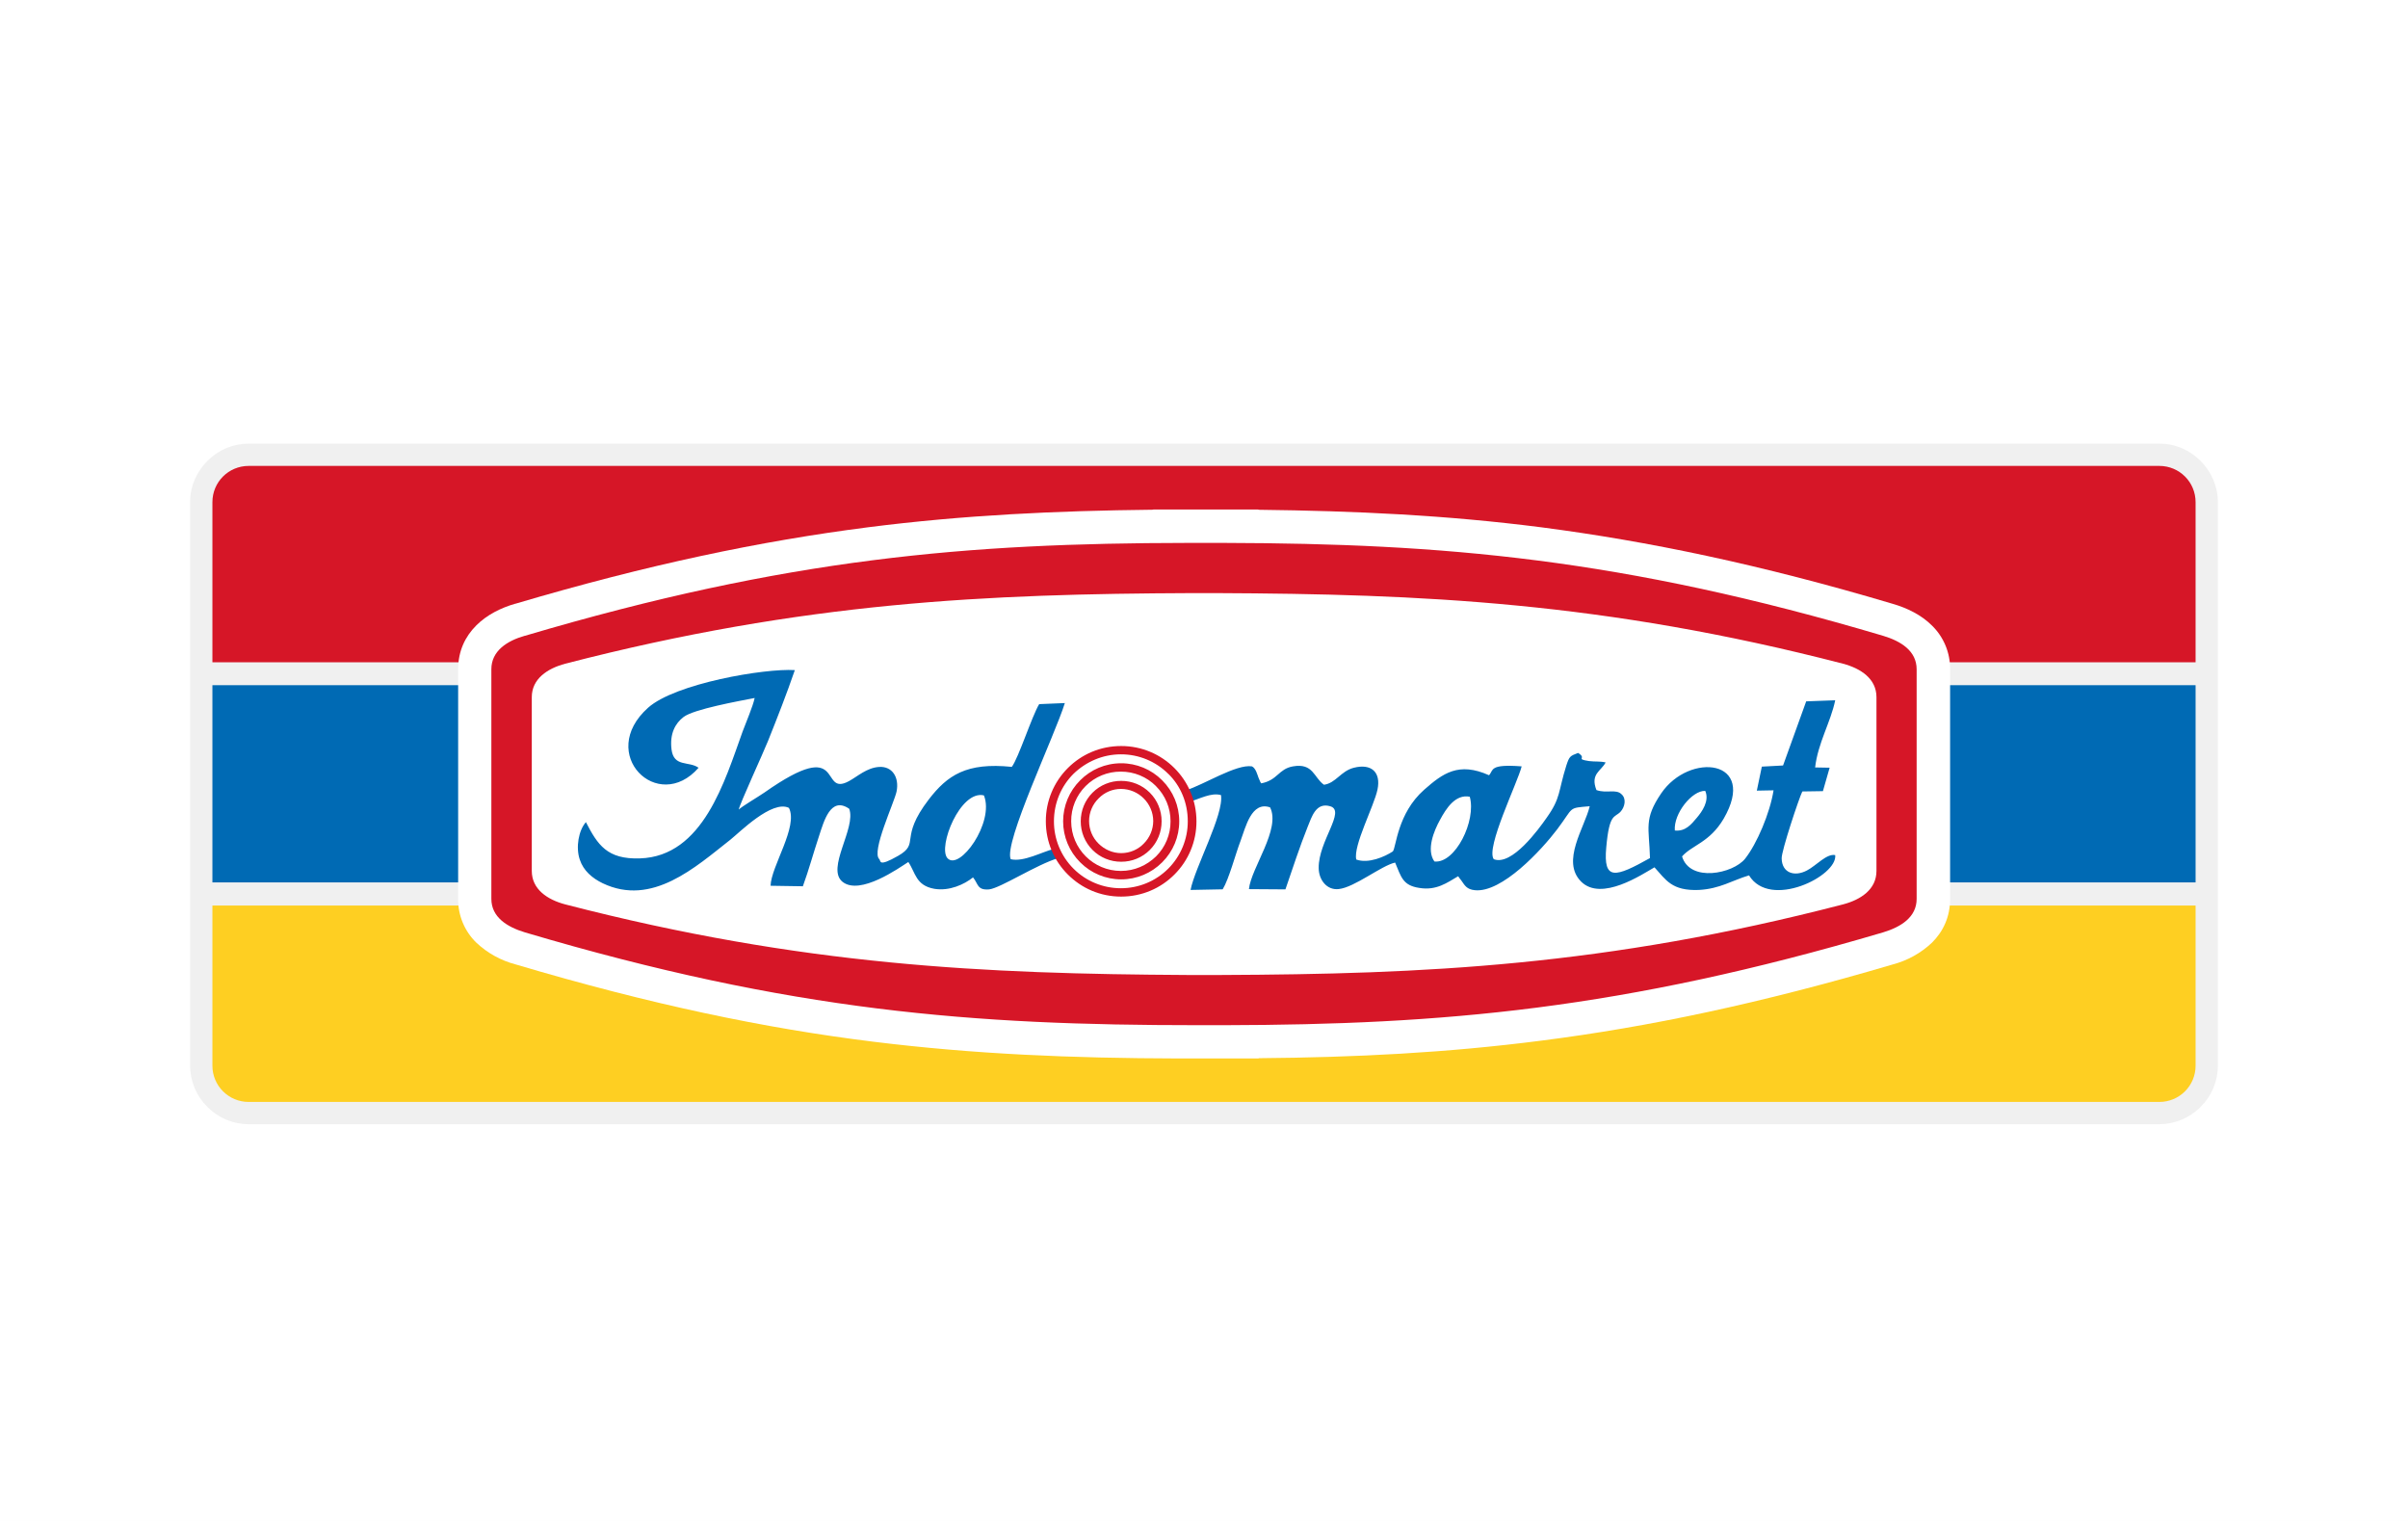
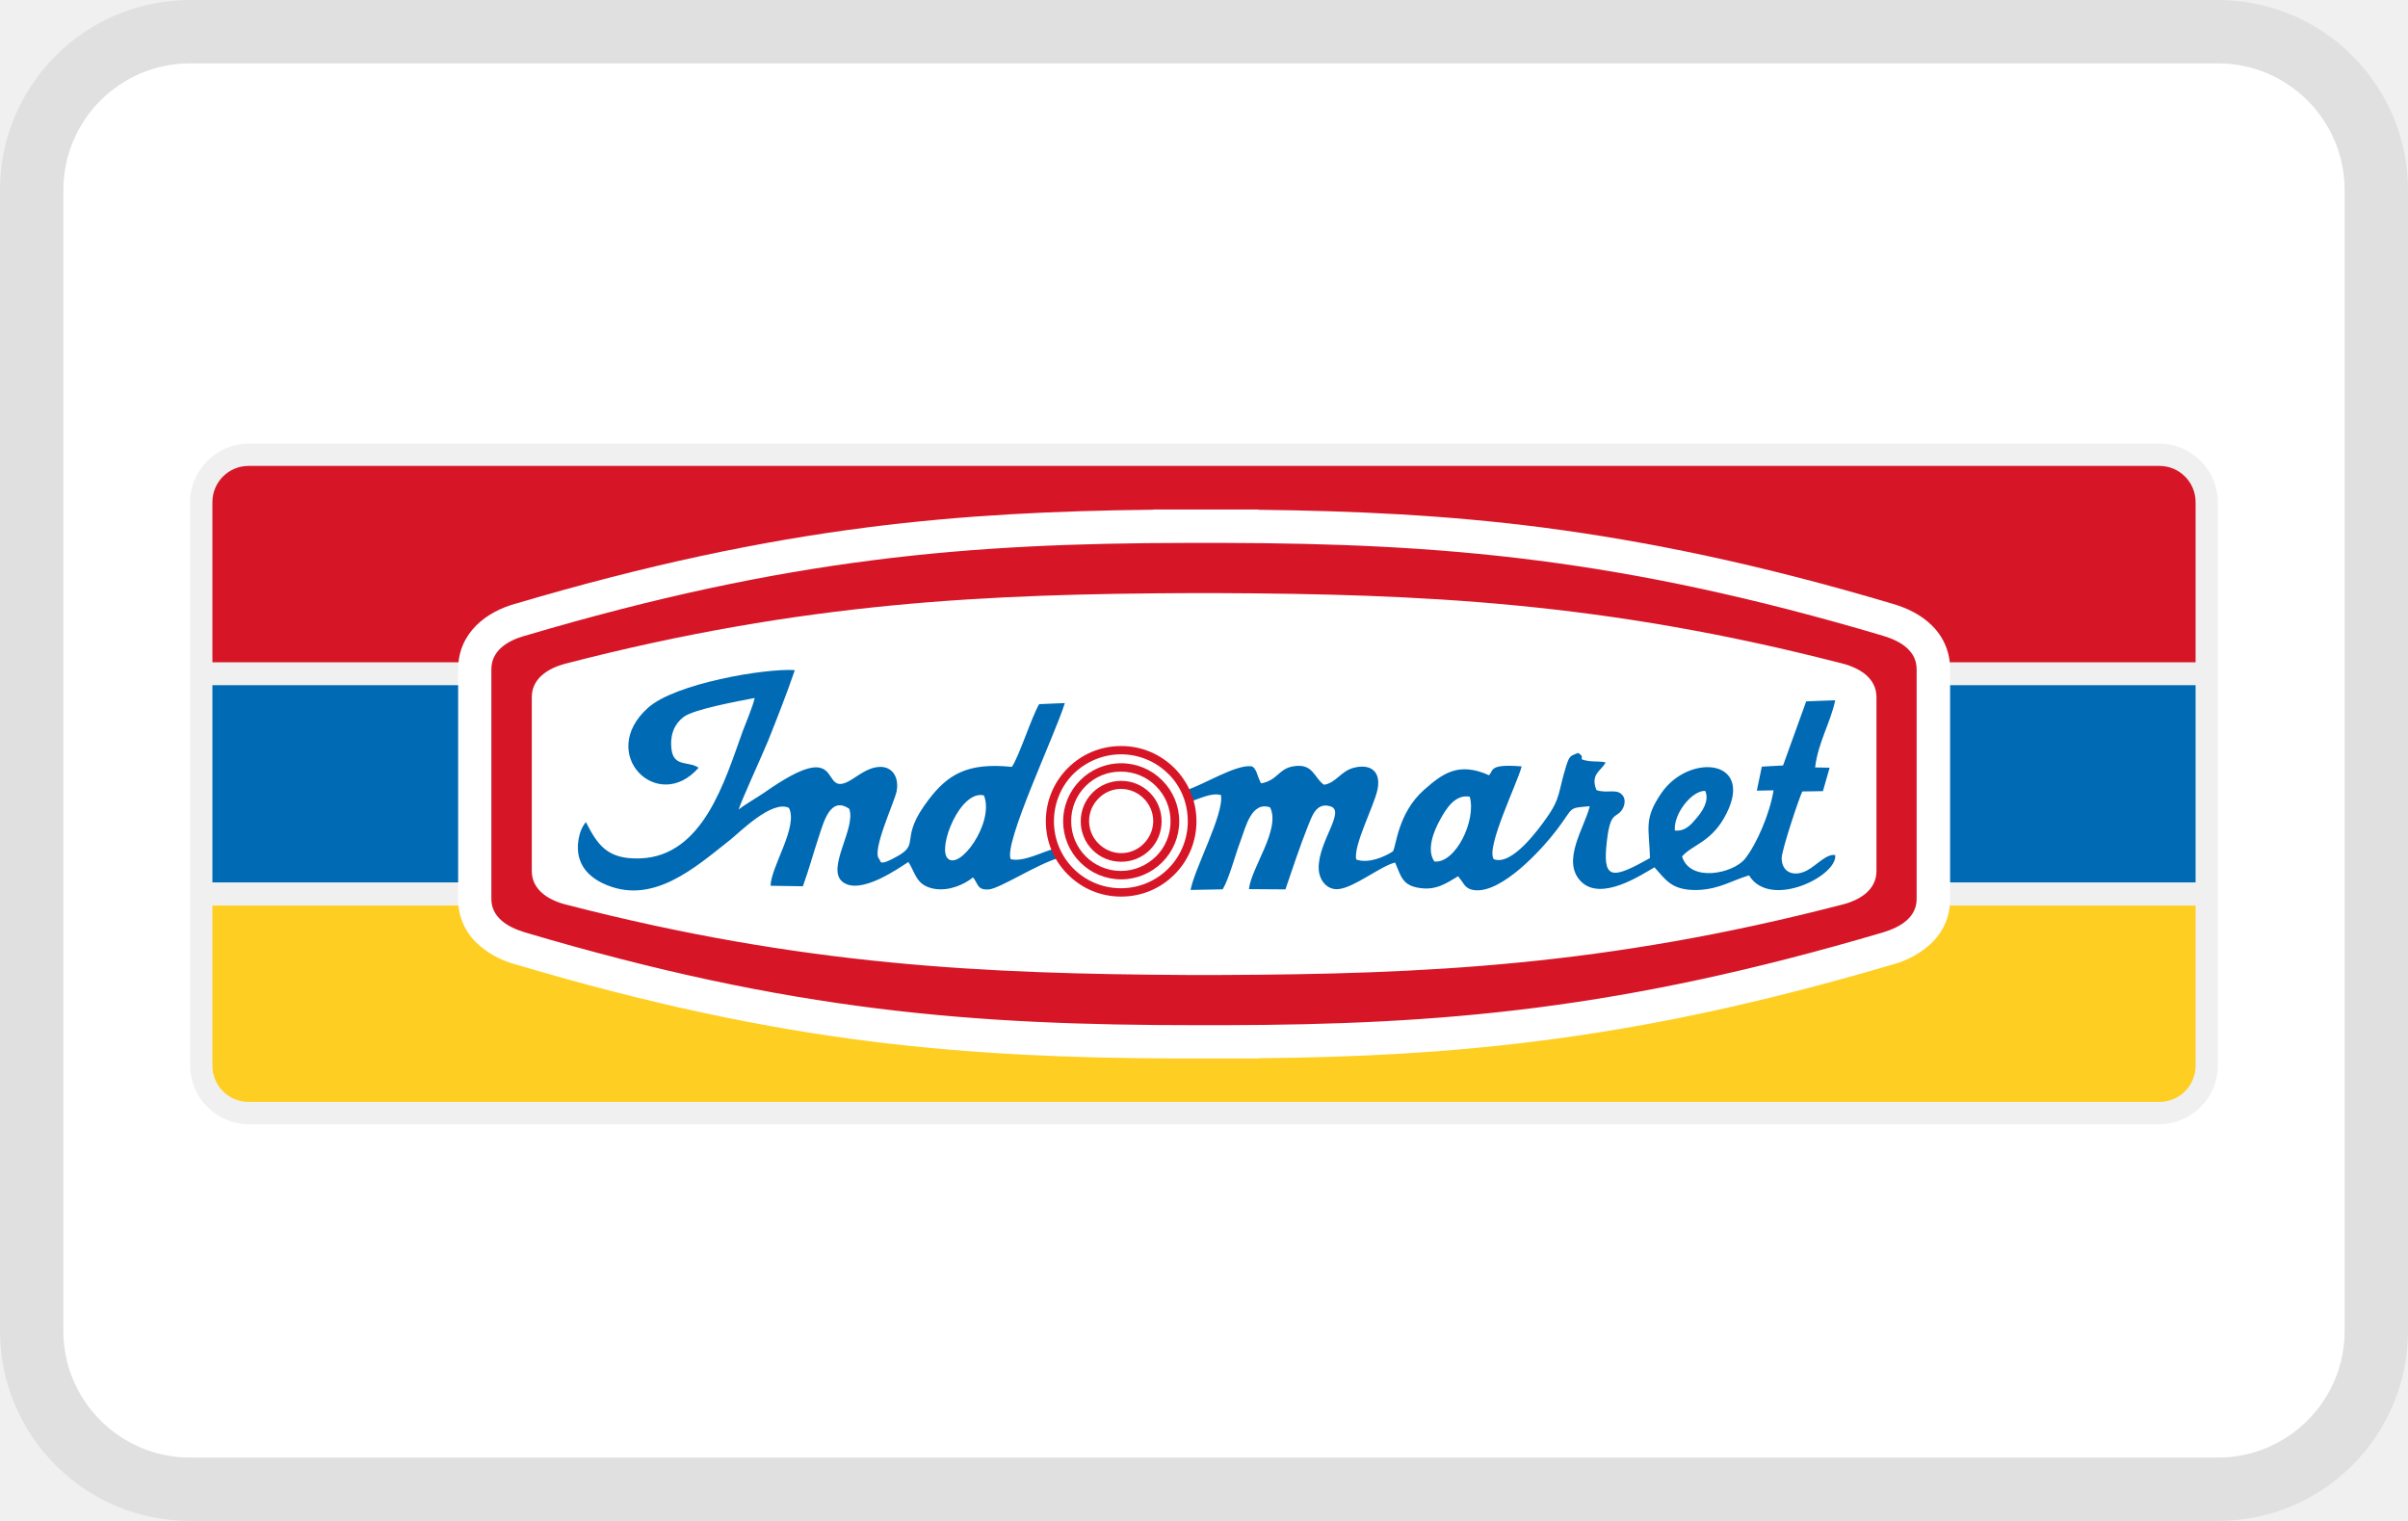
<svg xmlns="http://www.w3.org/2000/svg" role="img" width="38" height="24" viewBox="0 0 38 24" aria-labelledby="pi-indomaret">
  <path d="M35 0H3a3 3 0 00-3 3v18a3 3 0 003 3h32a3 3 0 003-3V3a3 3 0 00-3-3z" opacity=".07" style="isolation:isolate" />
  <path d="M35 1a2 2 0 012 2v18a2 2 0 01-2 2H3a2 2 0 01-2-2V3a2 2 0 012-2h32" fill="#fff" />
-   <path fill="#fff" d="M0 0h38v24H0z" />
  <g clip-path="url(#pi-indomaret-clip0)">
    <path fill-rule="evenodd" clip-rule="evenodd" d="M3.924 7h30.152c.255 0 .484.106.651.273.167.167.273.4.273.651v8.892a.918.918 0 01-.273.651.926.926 0 01-.651.273H3.924a.918.918 0 01-.651-.273.918.918 0 01-.273-.651V7.924c0-.255.106-.484.273-.651A.918.918 0 013.924 7z" fill="#F0F0F0" />
    <path fill-rule="evenodd" clip-rule="evenodd" d="M34.648 14.29v2.526a.571.571 0 01-.572.572H3.924a.571.571 0 01-.572-.572v-2.527h31.296z" fill="#FECF22" />
    <path d="M34.648 10.812H3.352v3.112h31.296v-3.112z" fill="#006AB4" />
    <path fill-rule="evenodd" clip-rule="evenodd" d="M3.924 7.352h30.152c.317 0 .572.255.572.572v2.527H3.352V7.924c0-.317.255-.572.572-.572z" fill="#D61627" />
    <path fill-rule="evenodd" clip-rule="evenodd" d="M8.132 9.527c2.1-.621 3.874-.99 5.568-1.207 1.515-.193 2.958-.26 4.499-.277V8.04h1.659v.004c1.532.018 2.963.084 4.468.277 1.686.22 3.455.586 5.542 1.207.229.066.453.176.62.343a.948.948 0 01.286.69V14.185c0 .286-.11.514-.286.69a1.437 1.437 0 01-.62.344c-2.087.616-3.856.986-5.538 1.201-1.505.194-2.94.265-4.467.278v.004H18.586c-1.668-.004-3.2-.066-4.802-.264-1.708-.211-3.508-.585-5.647-1.22a1.438 1.438 0 01-.62-.343.948.948 0 01-.287-.69V10.56c0-.286.11-.515.286-.691.167-.167.387-.277.616-.343z" fill="#fff" />
    <path fill-rule="evenodd" clip-rule="evenodd" d="M22.636 13.594c-.132-.185-.005-.489.088-.656.097-.18.242-.41.47-.366.106.379-.228 1.057-.558 1.022zm-7.109-1.043c.172.426-.387 1.201-.576.99-.155-.176.202-1.079.576-.99zm1.17.99l-.065-.145c-.185.044-.476.21-.682.162-.115-.255.695-1.95.854-2.464l-.405.017c-.115.19-.326.85-.432.99-.717-.074-1.017.133-1.311.515-.476.621-.128.687-.485.89-.316.18-.268.079-.294.052-.133-.114.237-.897.272-1.07.044-.224-.07-.4-.277-.386-.194.013-.339.15-.475.224-.48.26-.027-.74-1.334.18-.101.07-.352.216-.405.269.013-.084.387-.894.462-1.083.146-.365.295-.744.423-1.118-.476-.03-1.888.211-2.316.594-.814.727.155 1.682.797.947-.154-.11-.391-.005-.427-.29-.03-.247.058-.41.19-.511.162-.124.871-.251 1.122-.3-.027.132-.136.383-.19.529-.281.779-.624 1.971-1.62 2.002-.519.018-.668-.215-.853-.572-.114.128-.163.396-.097.59.057.176.198.295.361.374.78.374 1.466-.255 2.016-.687.14-.11.656-.633.924-.502.15.296-.281.92-.29 1.229l.51.008c.093-.255.168-.532.256-.796.075-.225.18-.63.475-.427.115.303-.37.942-.105 1.153.277.22.893-.22 1.038-.313.115.168.115.37.41.423.237.04.475-.07.611-.18.084.1.062.206.256.189.18-.022.748-.392 1.087-.493zm9.733-.436c-.022-.268.273-.634.48-.625.07.159-.053.33-.132.423-.088.105-.18.22-.348.202zm-7.716-.634l.057.18c.159-.043.34-.149.497-.105.049.304-.413 1.145-.48 1.497l.507-.01c.101-.166.202-.558.282-.765.079-.211.171-.63.466-.528.172.343-.3.955-.334 1.29l.576.004c.106-.308.23-.687.352-.99.062-.15.128-.388.353-.322.255.07-.185.55-.18.973 0 .19.131.356.316.334.25-.026.673-.37.89-.418.096.225.118.361.382.4.269.045.44-.083.612-.184.004.004.013.013.013.018l.04.052c.053.075.083.137.211.15.427.044 1.052-.634 1.299-.96.272-.36.162-.334.514-.365-.079.335-.457.867-.136 1.189.321.32.964-.115 1.158-.225.18.198.273.374.7.357.334-.018.523-.15.792-.23.33.542 1.4.01 1.36-.32-.136-.027-.3.167-.445.242-.198.105-.396.04-.4-.19-.005-.114.273-.95.326-1.056l.325-.005.106-.37-.229-.004c.044-.387.247-.717.317-1.06l-.458.017-.365 1.012-.335.018-.079.379.264-.005c-.057.361-.264.845-.449 1.079-.19.237-.871.378-.995-.036.159-.18.436-.22.656-.594.546-.942-.541-1.056-.986-.4-.277.409-.189.537-.176 1.02-.546.305-.74.366-.69-.17.048-.542.131-.463.224-.56.07-.075.097-.207.017-.277-.088-.088-.237-.009-.396-.066-.101-.256.075-.3.145-.436-.092-.022-.167-.009-.264-.022-.224-.035-.022-.04-.171-.128-.128.049-.137.053-.185.198-.132.419-.084.507-.313.828-.123.176-.546.761-.832.651-.132-.176.375-1.206.44-1.465-.519-.04-.44.061-.515.14-.48-.215-.73-.03-1.025.23-.423.374-.44.91-.493.972-.128.084-.387.198-.577.128-.052-.216.282-.845.335-1.105.057-.273-.097-.414-.374-.343-.207.053-.282.242-.471.268-.159-.11-.168-.347-.489-.29-.229.04-.242.22-.502.268a.096.096 0 00-.013-.022l-.03-.07c-.014-.035-.04-.146-.102-.176-.246-.04-.77.295-1.043.378z" fill="#006AB4" />
    <path fill-rule="evenodd" clip-rule="evenodd" d="M17.693 12.322a.635.635 0 01.638.638.635.635 0 01-.638.638.635.635 0 01-.638-.638.635.635 0 01.638-.638zm0-.55c-.33 0-.625.131-.841.347a1.18 1.18 0 00-.348.84c0 .33.132.626.348.841.216.216.51.348.84.348.33 0 .626-.132.841-.348a1.18 1.18 0 00.348-.84 1.188 1.188 0 00-1.189-1.188zm.744.44a1.054 1.054 0 00-.749-.309c-.29 0-.554.12-.748.308-.19.19-.308.454-.308.749a1.054 1.054 0 001.056 1.056 1.054 1.054 0 001.056-1.056c0-.295-.114-.56-.307-.749zm-.744-.168c-.251 0-.48.101-.647.269a.912.912 0 000 1.294.912.912 0 001.294 0 .912.912 0 000-1.294.912.912 0 00-.647-.269zm.55.361a.778.778 0 00-.555-.229.778.778 0 00-.784.784.785.785 0 00.784.783c.216 0 .41-.088.555-.229a.777.777 0 00.229-.554.777.777 0 00-.23-.555zm-.194.194a.507.507 0 00-.356-.15.491.491 0 00-.357.15.5.5 0 000 .713c.093.092.22.15.357.15.14 0 .268-.058.356-.15a.507.507 0 00.15-.357.507.507 0 00-.15-.356z" fill="#D61627" />
    <path fill-rule="evenodd" clip-rule="evenodd" d="M8.282 10.033c4.146-1.228 6.999-1.462 10.45-1.466h.598c3.425.009 6.264.242 10.388 1.466.277.083.528.237.528.528v3.623c0 .29-.25.444-.528.528-4.124 1.219-6.963 1.457-10.388 1.465h-.44c-3.521 0-6.396-.215-10.608-1.465-.277-.084-.528-.238-.528-.528V10.56c0-.29.25-.449.528-.528zm10.524-.674c-3.222.013-6.11.137-9.886 1.114-.281.075-.528.238-.528.528v2.742c0 .29.247.454.528.528 3.746.969 6.62 1.096 9.812 1.114h.54c3.192-.013 6.062-.14 9.812-1.114.282-.074.528-.237.528-.528v-2.742c0-.29-.246-.453-.528-.528-3.776-.977-6.664-1.1-9.886-1.114h-.392z" fill="#D61627" />
  </g>
  <defs>
    <clipPath id="pi-indomaret-clip0">
      <path fill="#fff" transform="translate(3 7)" d="M0 0h32v10.74H0z" />
    </clipPath>
  </defs>
</svg>
